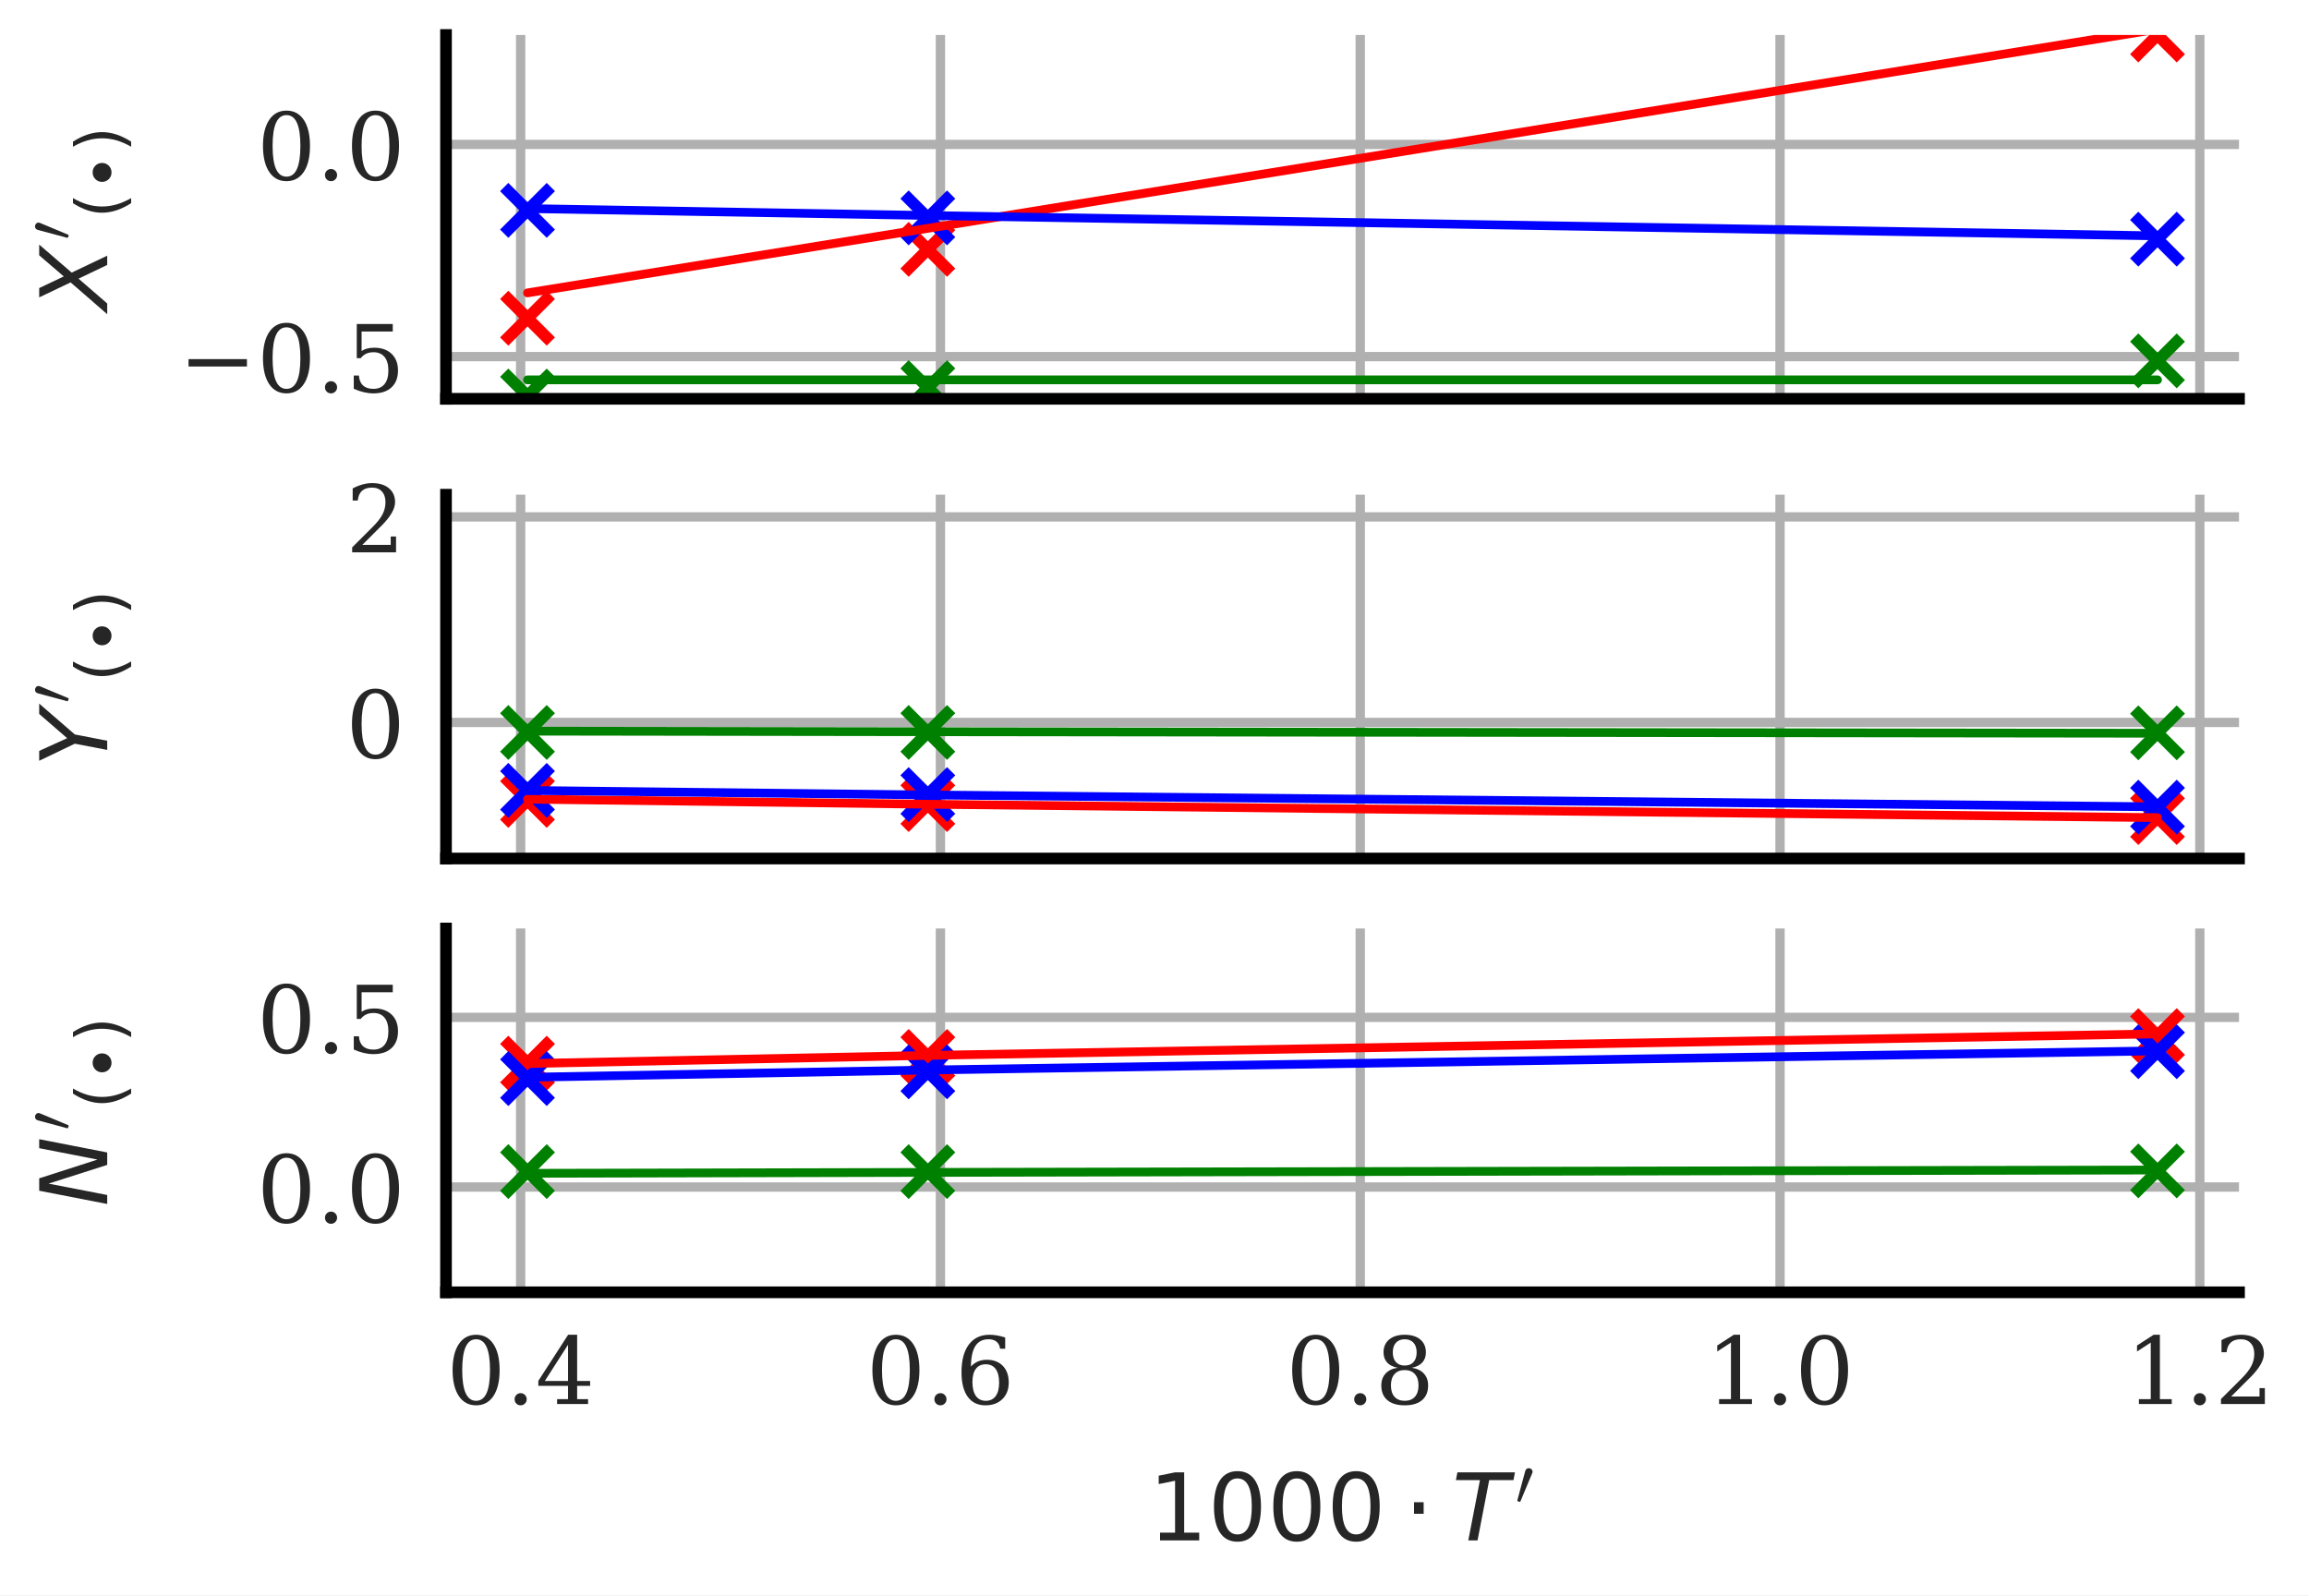
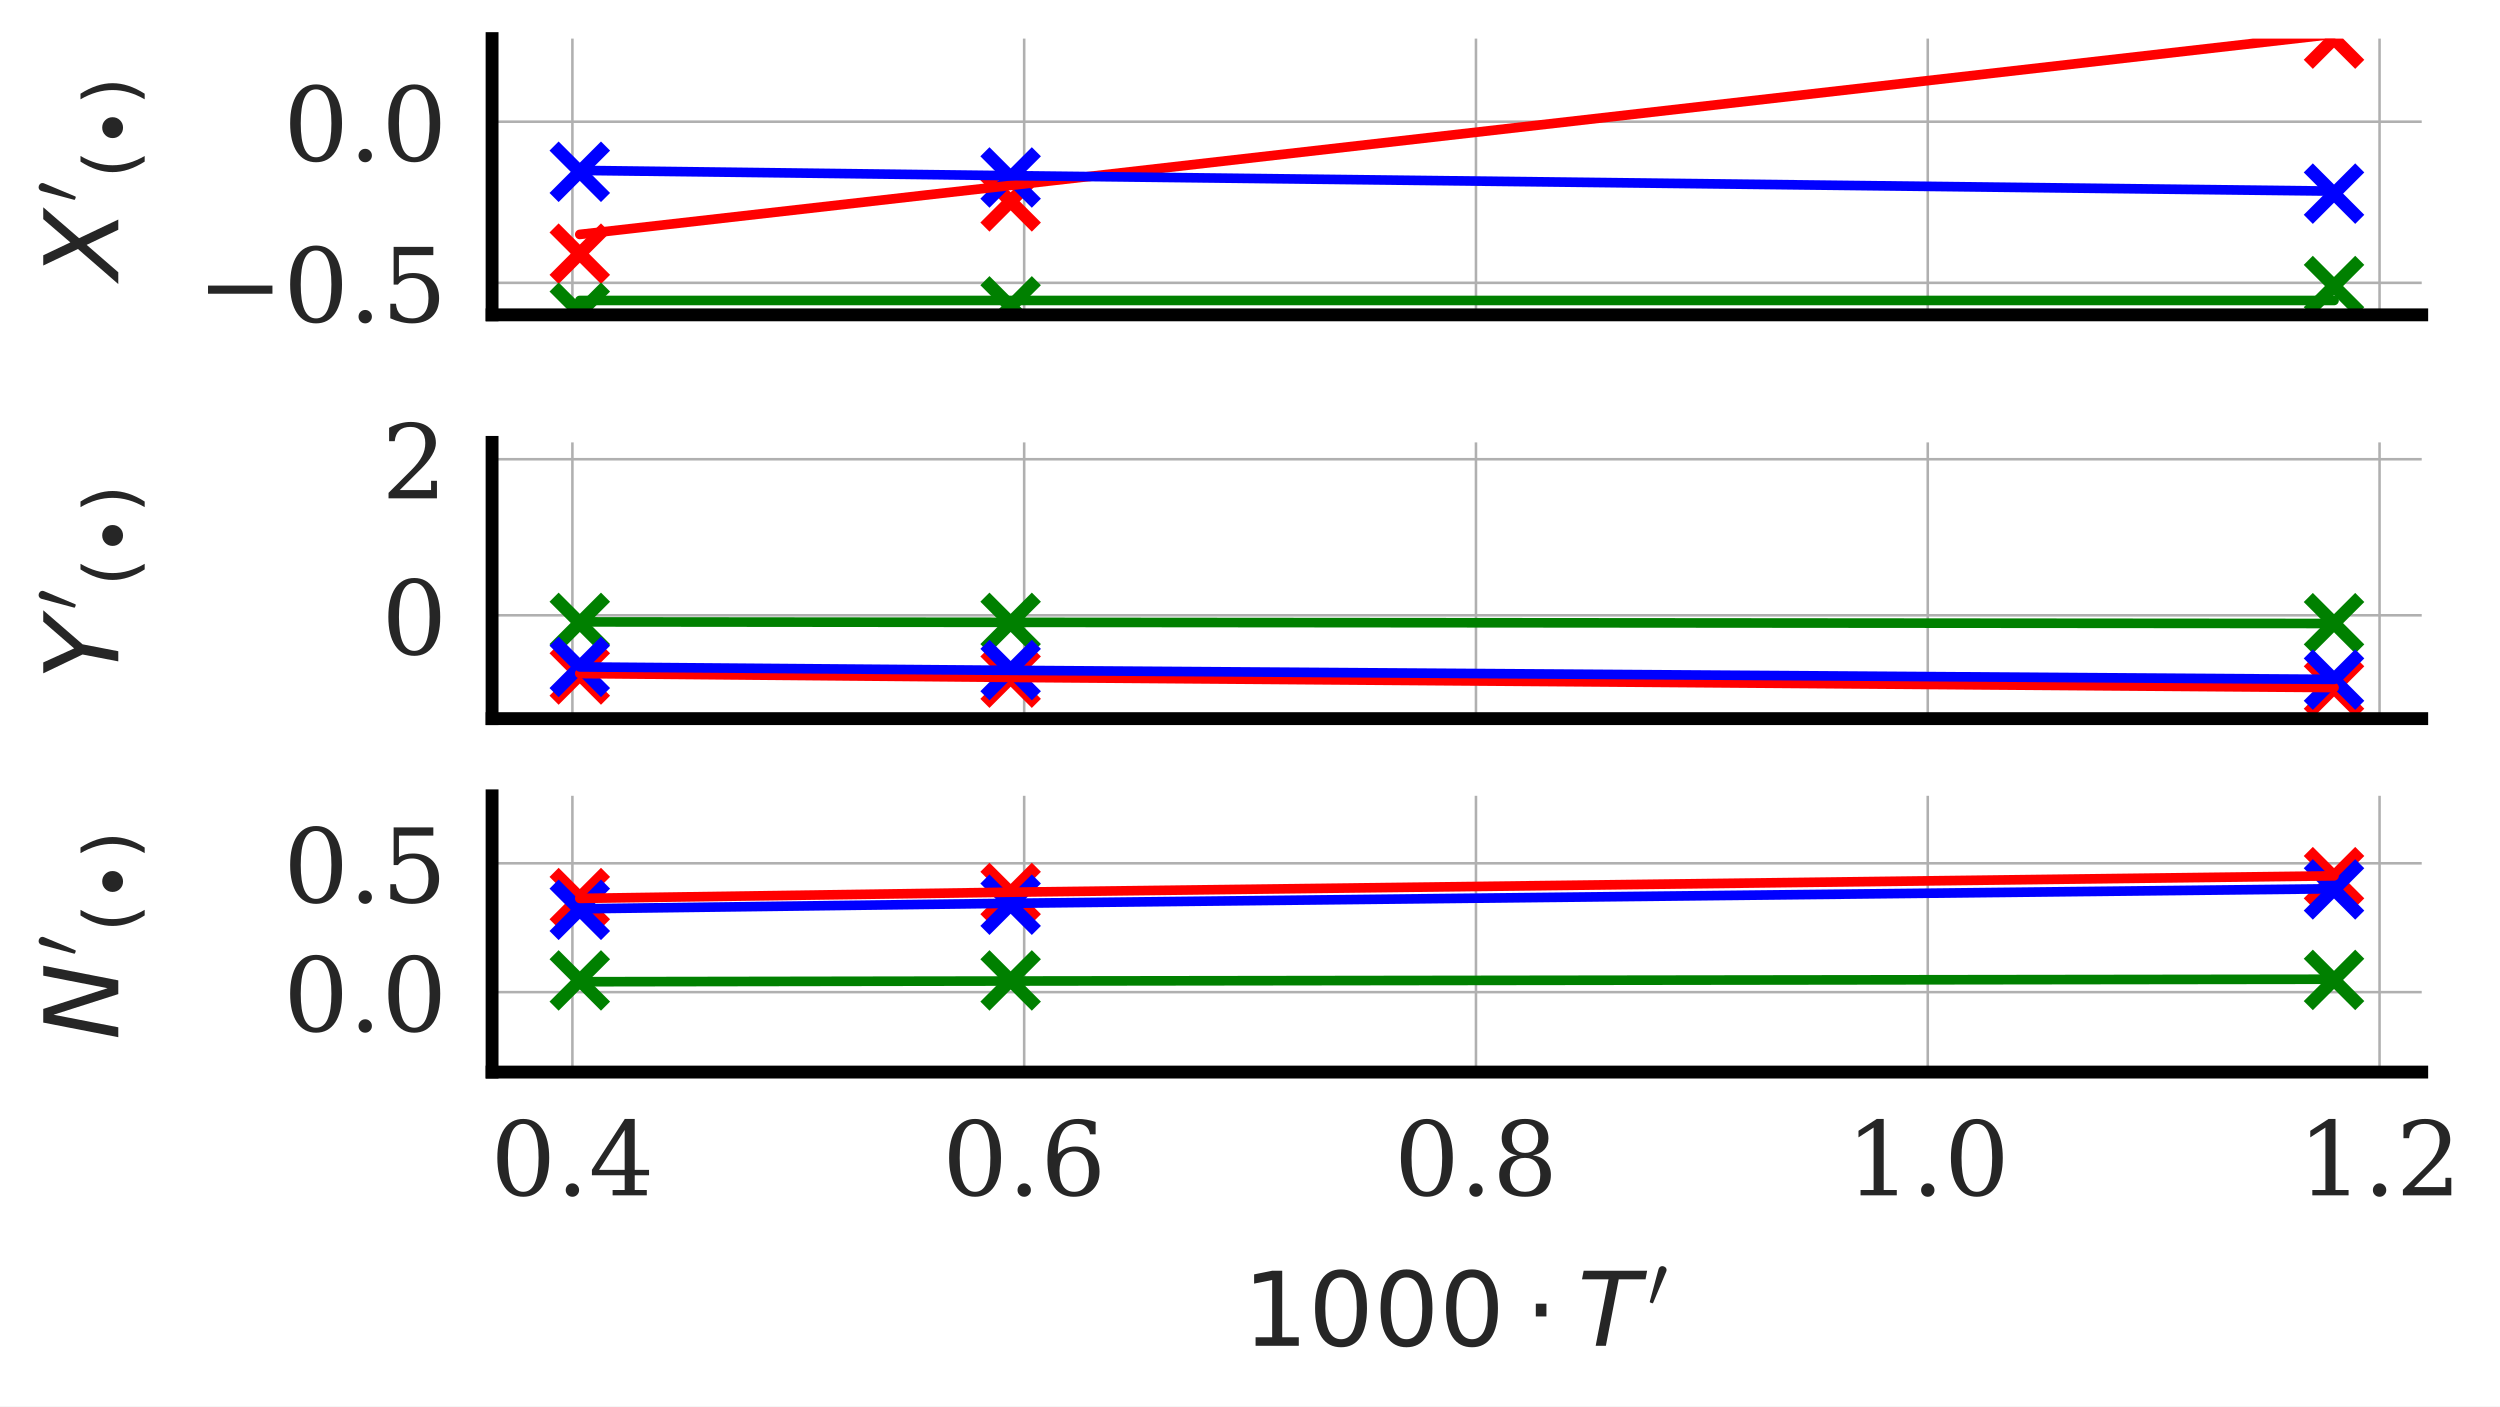
- <svg xmlns="http://www.w3.org/2000/svg" xmlns:xlink="http://www.w3.org/1999/xlink" width="198pt" height="136.8pt" viewBox="0 0 198 136.8" version="1.1">
+ <svg xmlns="http://www.w3.org/2000/svg" xmlns:xlink="http://www.w3.org/1999/xlink" width="194.31pt" height="109.312pt" viewBox="0 0 194.31 109.312" version="1.1">
  <defs>
    <style type="text/css">*{stroke-linejoin: round; stroke-linecap: butt}</style>
  </defs>
  <g id="figure_1">
    <g id="patch_1">
-       <path d="M 0 136.8  L 198 136.8  L 198 0  L 0 0  z " style="fill: #ffffff" />
+       <path d="M 0 109.312  L 194.31 109.312  L 194.31 0  L 0 0  z " style="fill: #ffffff" />
    </g>
    <g id="axes_1">
      <g id="patch_2">
-         <path d="M 38.246 34.196  L 191.999 34.196  L 191.999 3  L 38.246 3  z " style="fill: #ffffff" />
+         <path d="M 38.246 24.471  L 188.226 24.471  L 188.226 3  L 38.246 3  z " style="fill: #ffffff" />
      </g>
      <g id="matplotlib.axis_1">
        <g id="xtick_1">
          <g id="line2d_1">
-             <path d="M 44.646 34.196  L 44.646 3  " clip-path="url(#p76ae25d5bb)" style="fill: none; stroke: #b0b0b0; stroke-width: 0.8; stroke-linecap: round" />
+             <path d="M 44.489 24.471  L 44.489 3  " clip-path="url(#p336d59a3ff)" style="fill: none; stroke: #b0b0b0; stroke-width: 0.2; stroke-linecap: round" />
          </g>
          <g id="line2d_2" />
        </g>
        <g id="xtick_2">
          <g id="line2d_3">
-             <path d="M 80.644 34.196  L 80.644 3  " clip-path="url(#p76ae25d5bb)" style="fill: none; stroke: #b0b0b0; stroke-width: 0.8; stroke-linecap: round" />
+             <path d="M 79.603 24.471  L 79.603 3  " clip-path="url(#p336d59a3ff)" style="fill: none; stroke: #b0b0b0; stroke-width: 0.2; stroke-linecap: round" />
          </g>
          <g id="line2d_4" />
        </g>
        <g id="xtick_3">
          <g id="line2d_5">
-             <path d="M 116.642 34.196  L 116.642 3  " clip-path="url(#p76ae25d5bb)" style="fill: none; stroke: #b0b0b0; stroke-width: 0.8; stroke-linecap: round" />
+             <path d="M 114.718 24.471  L 114.718 3  " clip-path="url(#p336d59a3ff)" style="fill: none; stroke: #b0b0b0; stroke-width: 0.2; stroke-linecap: round" />
          </g>
          <g id="line2d_6" />
        </g>
        <g id="xtick_4">
          <g id="line2d_7">
-             <path d="M 152.64 34.196  L 152.64 3  " clip-path="url(#p76ae25d5bb)" style="fill: none; stroke: #b0b0b0; stroke-width: 0.8; stroke-linecap: round" />
+             <path d="M 149.833 24.471  L 149.833 3  " clip-path="url(#p336d59a3ff)" style="fill: none; stroke: #b0b0b0; stroke-width: 0.2; stroke-linecap: round" />
          </g>
          <g id="line2d_8" />
        </g>
        <g id="xtick_5">
          <g id="line2d_9">
-             <path d="M 188.638 34.196  L 188.638 3  " clip-path="url(#p76ae25d5bb)" style="fill: none; stroke: #b0b0b0; stroke-width: 0.8; stroke-linecap: round" />
+             <path d="M 184.948 24.471  L 184.948 3  " clip-path="url(#p336d59a3ff)" style="fill: none; stroke: #b0b0b0; stroke-width: 0.2; stroke-linecap: round" />
          </g>
          <g id="line2d_10" />
        </g>
      </g>
      <g id="matplotlib.axis_2">
        <g id="ytick_1">
          <g id="line2d_11">
-             <path d="M 38.246 30.579  L 191.999 30.579  " clip-path="url(#p76ae25d5bb)" style="fill: none; stroke: #b0b0b0; stroke-width: 0.8; stroke-linecap: round" />
+             <path d="M 38.246 21.982  L 188.226 21.982  " clip-path="url(#p336d59a3ff)" style="fill: none; stroke: #b0b0b0; stroke-width: 0.2; stroke-linecap: round" />
          </g>
          <g id="line2d_12" />
          <g id="text_1">
-             <g style="fill: #262626" transform="translate(15.32024 33.61847) scale(0.08 -0.08)">
+             <g style="fill: #262626" transform="translate(15.32024 25.02124) scale(0.08 -0.08)">
              <defs>
                <path id="DejaVuSerif-2212" d="M 678 2259  L 4684 2259  L 4684 1753  L 678 1753  L 678 2259  z " transform="scale(0.015625)" />
                <path id="DejaVuSerif-30" d="M 2034 219  Q 2513 219 2750 744  Q 2988 1269 2988 2328  Q 2988 3391 2750 3916  Q 2513 4441 2034 4441  Q 1556 4441 1318 3916  Q 1081 3391 1081 2328  Q 1081 1269 1318 744  Q 1556 219 2034 219  z M 2034 -91  Q 1275 -91 848 546  Q 422 1184 422 2328  Q 422 3475 848 4112  Q 1275 4750 2034 4750  Q 2797 4750 3222 4112  Q 3647 3475 3647 2328  Q 3647 1184 3222 546  Q 2797 -91 2034 -91  z " transform="scale(0.015625)" />
                <path id="DejaVuSerif-2e" d="M 603 325  Q 603 500 722 622  Q 841 744 1019 744  Q 1191 744 1312 622  Q 1434 500 1434 325  Q 1434 153 1312 31  Q 1191 -91 1019 -91  Q 841 -91 722 29  Q 603 150 603 325  z " transform="scale(0.015625)" />
                <path id="DejaVuSerif-35" d="M 3219 4666  L 3219 4153  L 1081 4153  L 1081 2816  Q 1244 2928 1461 2984  Q 1678 3041 1947 3041  Q 2703 3041 3140 2622  Q 3578 2203 3578 1478  Q 3578 738 3136 323  Q 2694 -91 1894 -91  Q 1572 -91 1234 -12  Q 897 66 544 225  L 544 1131  L 897 1131  Q 925 688 1179 453  Q 1434 219 1894 219  Q 2388 219 2653 544  Q 2919 869 2919 1478  Q 2919 2084 2655 2407  Q 2391 2731 1894 2731  Q 1613 2731 1398 2631  Q 1184 2531 1019 2322  L 750 2322  L 750 4666  L 3219 4666  z " transform="scale(0.015625)" />
              </defs>
              <use xlink:href="#DejaVuSerif-2212" />
              <use xlink:href="#DejaVuSerif-30" x="83.789" />
              <use xlink:href="#DejaVuSerif-2e" x="147.412" />
              <use xlink:href="#DejaVuSerif-35" x="179.199" />
            </g>
          </g>
        </g>
        <g id="ytick_2">
          <g id="line2d_13">
-             <path d="M 38.246 12.383  L 191.999 12.383  " clip-path="url(#p76ae25d5bb)" style="fill: none; stroke: #b0b0b0; stroke-width: 0.8; stroke-linecap: round" />
+             <path d="M 38.246 9.458  L 188.226 9.458  " clip-path="url(#p336d59a3ff)" style="fill: none; stroke: #b0b0b0; stroke-width: 0.2; stroke-linecap: round" />
          </g>
          <g id="line2d_14" />
          <g id="text_2">
-             <g style="fill: #262626" transform="translate(22.02399 15.42233) scale(0.08 -0.08)">
+             <g style="fill: #262626" transform="translate(22.02399 12.49743) scale(0.08 -0.08)">
              <use xlink:href="#DejaVuSerif-30" />
              <use xlink:href="#DejaVuSerif-2e" x="63.623" />
              <use xlink:href="#DejaVuSerif-30" x="95.41" />
            </g>
          </g>
        </g>
        <g id="text_3">
-           <g style="fill: #262626" transform="translate(9.24024 26.5982) rotate(-90) scale(0.08 -0.08)">
+           <g style="fill: #262626" transform="translate(9.24024 21.7358) rotate(-90) scale(0.08 -0.08)">
            <defs>
              <path id="DejaVuSans-Oblique-58" d="M 878 4666  L 1516 4666  L 2316 2981  L 3763 4666  L 4500 4666  L 2578 2438  L 3738 0  L 3103 0  L 2163 1966  L 459 0  L -275 0  L 1906 2509  L 878 4666  z " transform="scale(0.015625)" />
              <path id="Cmsy10-30" d="M 225 347  Q 184 359 184 409  L 966 3316  Q 1003 3434 1093 3506  Q 1184 3578 1300 3578  Q 1450 3578 1564 3479  Q 1678 3381 1678 3231  Q 1678 3166 1644 3084  L 488 319  Q 466 275 428 275  Q 394 275 320 306  Q 247 338 225 347  z " transform="scale(0.015625)" />
              <path id="DejaVuSans-28" d="M 1984 4856  Q 1566 4138 1362 3434  Q 1159 2731 1159 2009  Q 1159 1288 1364 580  Q 1569 -128 1984 -844  L 1484 -844  Q 1016 -109 783 600  Q 550 1309 550 2009  Q 550 2706 781 3412  Q 1013 4119 1484 4856  L 1984 4856  z " transform="scale(0.015625)" />
              <path id="DejaVuSans-2219" d="M 1075 2006  Q 1075 2394 1345 2661  Q 1616 2928 2009 2928  Q 2397 2928 2664 2661  Q 2931 2394 2931 2006  Q 2931 1616 2662 1347  Q 2394 1078 2003 1078  Q 1613 1078 1344 1347  Q 1075 1616 1075 2006  z " transform="scale(0.015625)" />
              <path id="DejaVuSans-29" d="M 513 4856  L 1013 4856  Q 1481 4119 1714 3412  Q 1947 2706 1947 2009  Q 1947 1309 1714 600  Q 1481 -109 1013 -844  L 513 -844  Q 928 -128 1133 580  Q 1338 1288 1338 2009  Q 1338 2731 1133 3434  Q 928 4138 513 4856  z " transform="scale(0.015625)" />
            </defs>
            <use xlink:href="#DejaVuSans-Oblique-58" transform="translate(0 0.584375)" />
            <use xlink:href="#Cmsy10-30" transform="translate(75.52263 38.86563) scale(0.7)" />
            <use xlink:href="#DejaVuSans-28" transform="translate(98.4572 -15.82188) scale(0.7)" />
            <use xlink:href="#DejaVuSans-2219" transform="translate(125.7668 -15.82188) scale(0.7)" />
            <use xlink:href="#DejaVuSans-29" transform="translate(169.5851 -15.82188) scale(0.7)" />
          </g>
        </g>
      </g>
      <g id="line2d_15">
        <defs>
-           <path id="mf4ccc22117" d="M -2 2  L 2 -2  M -2 -2  L 2 2  " style="stroke: #ff0000" />
+           <path id="m58423760b1" d="M -2 2  L 2 -2  M -2 -2  L 2 2  " style="stroke: #ff0000" />
        </defs>
-         <g clip-path="url(#p76ae25d5bb)">
-           <use xlink:href="#mf4ccc22117" x="45.235" y="27.287" style="fill: #ff0000; stroke: #ff0000" />
-           <use xlink:href="#mf4ccc22117" x="79.564" y="21.382" style="fill: #ff0000; stroke: #ff0000" />
-           <use xlink:href="#mf4ccc22117" x="185.01" y="3" style="fill: #ff0000; stroke: #ff0000" />
+         <g clip-path="url(#p336d59a3ff)">
+           <use xlink:href="#m58423760b1" x="45.064" y="19.716" style="fill: #ff0000; stroke: #ff0000" />
+           <use xlink:href="#m58423760b1" x="78.551" y="15.652" style="fill: #ff0000; stroke: #ff0000" />
+           <use xlink:href="#m58423760b1" x="181.409" y="3" style="fill: #ff0000; stroke: #ff0000" />
        </g>
      </g>
      <g id="line2d_16">
        <defs>
-           <path id="m9980da4613" d="M -2 2  L 2 -2  M -2 -2  L 2 2  " style="stroke: #008000" />
+           <path id="mcfe4675717" d="M -2 2  L 2 -2  M -2 -2  L 2 2  " style="stroke: #008000" />
        </defs>
-         <g clip-path="url(#p76ae25d5bb)">
-           <use xlink:href="#m9980da4613" x="45.235" y="33.959" style="fill: #008000; stroke: #008000" />
-           <use xlink:href="#m9980da4613" x="79.564" y="33.239" style="fill: #008000; stroke: #008000" />
-           <use xlink:href="#m9980da4613" x="185.01" y="30.944" style="fill: #008000; stroke: #008000" />
+         <g clip-path="url(#p336d59a3ff)">
+           <use xlink:href="#mcfe4675717" x="45.064" y="24.308" style="fill: #008000; stroke: #008000" />
+           <use xlink:href="#mcfe4675717" x="78.551" y="23.813" style="fill: #008000; stroke: #008000" />
+           <use xlink:href="#mcfe4675717" x="181.409" y="22.233" style="fill: #008000; stroke: #008000" />
        </g>
      </g>
      <g id="line2d_17">
        <defs>
-           <path id="mb550cd9871" d="M -2 2  L 2 -2  M -2 -2  L 2 2  " style="stroke: #0000ff" />
+           <path id="mbdd029a04d" d="M -2 2  L 2 -2  M -2 -2  L 2 2  " style="stroke: #0000ff" />
        </defs>
-         <g clip-path="url(#p76ae25d5bb)">
-           <use xlink:href="#mb550cd9871" x="45.235" y="18.039" style="fill: #0000ff; stroke: #0000ff" />
-           <use xlink:href="#mb550cd9871" x="79.564" y="18.684" style="fill: #0000ff; stroke: #0000ff" />
-           <use xlink:href="#mb550cd9871" x="185.01" y="20.506" style="fill: #0000ff; stroke: #0000ff" />
+         <g clip-path="url(#p336d59a3ff)">
+           <use xlink:href="#mbdd029a04d" x="45.064" y="13.351" style="fill: #0000ff; stroke: #0000ff" />
+           <use xlink:href="#mbdd029a04d" x="78.551" y="13.795" style="fill: #0000ff; stroke: #0000ff" />
+           <use xlink:href="#mbdd029a04d" x="181.409" y="15.049" style="fill: #0000ff; stroke: #0000ff" />
        </g>
      </g>
      <g id="line2d_18">
-         <path d="M 45.235 25.115  L 79.564 19.579  L 185.01 2.501  " clip-path="url(#p76ae25d5bb)" style="fill: none; stroke: #ff0000; stroke-width: 0.75; stroke-linecap: round" />
+         <path d="M 45.064 18.221  L 78.551 14.411  L 181.409 2.657  " clip-path="url(#p336d59a3ff)" style="fill: none; stroke: #ff0000; stroke-width: 0.75; stroke-linecap: round" />
      </g>
      <g id="line2d_19">
-         <path d="M 45.235 32.572  L 79.564 32.572  L 185.01 32.572  " clip-path="url(#p76ae25d5bb)" style="fill: none; stroke: #008000; stroke-width: 0.75; stroke-linecap: round" />
+         <path d="M 45.064 23.354  L 78.551 23.354  L 181.409 23.354  " clip-path="url(#p336d59a3ff)" style="fill: none; stroke: #008000; stroke-width: 0.75; stroke-linecap: round" />
      </g>
      <g id="line2d_20">
-         <path d="M 45.235 17.885  L 79.564 18.478  L 185.01 20.225  " clip-path="url(#p76ae25d5bb)" style="fill: none; stroke: #0000ff; stroke-width: 0.75; stroke-linecap: round" />
+         <path d="M 45.064 13.245  L 78.551 13.653  L 181.409 14.856  " clip-path="url(#p336d59a3ff)" style="fill: none; stroke: #0000ff; stroke-width: 0.75; stroke-linecap: round" />
      </g>
      <g id="patch_3">
-         <path d="M 38.246 34.196  L 38.246 3  " style="fill: none; stroke: #000000; stroke-linejoin: miter; stroke-linecap: square" />
+         <path d="M 38.246 24.471  L 38.246 3  " style="fill: none; stroke: #000000; stroke-linejoin: miter; stroke-linecap: square" />
      </g>
      <g id="patch_4">
-         <path d="M 38.246 34.196  L 191.999 34.196  " style="fill: none; stroke: #000000; stroke-linejoin: miter; stroke-linecap: square" />
+         <path d="M 38.246 24.471  L 188.226 24.471  " style="fill: none; stroke: #000000; stroke-linejoin: miter; stroke-linecap: square" />
      </g>
    </g>
    <g id="axes_2">
      <g id="patch_5">
-         <path d="M 38.246 73.618  L 191.999 73.618  L 191.999 42.422  L 38.246 42.422  z " style="fill: #ffffff" />
+         <path d="M 38.246 55.855  L 188.226 55.855  L 188.226 34.384  L 38.246 34.384  z " style="fill: #ffffff" />
      </g>
      <g id="matplotlib.axis_3">
        <g id="xtick_6">
          <g id="line2d_21">
-             <path d="M 44.646 73.618  L 44.646 42.422  " clip-path="url(#pf09c401e2f)" style="fill: none; stroke: #b0b0b0; stroke-width: 0.8; stroke-linecap: round" />
+             <path d="M 44.489 55.855  L 44.489 34.384  " clip-path="url(#pc648f36a61)" style="fill: none; stroke: #b0b0b0; stroke-width: 0.2; stroke-linecap: round" />
          </g>
          <g id="line2d_22" />
        </g>
        <g id="xtick_7">
          <g id="line2d_23">
-             <path d="M 80.644 73.618  L 80.644 42.422  " clip-path="url(#pf09c401e2f)" style="fill: none; stroke: #b0b0b0; stroke-width: 0.8; stroke-linecap: round" />
+             <path d="M 79.603 55.855  L 79.603 34.384  " clip-path="url(#pc648f36a61)" style="fill: none; stroke: #b0b0b0; stroke-width: 0.2; stroke-linecap: round" />
          </g>
          <g id="line2d_24" />
        </g>
        <g id="xtick_8">
          <g id="line2d_25">
-             <path d="M 116.642 73.618  L 116.642 42.422  " clip-path="url(#pf09c401e2f)" style="fill: none; stroke: #b0b0b0; stroke-width: 0.8; stroke-linecap: round" />
+             <path d="M 114.718 55.855  L 114.718 34.384  " clip-path="url(#pc648f36a61)" style="fill: none; stroke: #b0b0b0; stroke-width: 0.2; stroke-linecap: round" />
          </g>
          <g id="line2d_26" />
        </g>
        <g id="xtick_9">
          <g id="line2d_27">
-             <path d="M 152.64 73.618  L 152.64 42.422  " clip-path="url(#pf09c401e2f)" style="fill: none; stroke: #b0b0b0; stroke-width: 0.8; stroke-linecap: round" />
+             <path d="M 149.833 55.855  L 149.833 34.384  " clip-path="url(#pc648f36a61)" style="fill: none; stroke: #b0b0b0; stroke-width: 0.2; stroke-linecap: round" />
          </g>
          <g id="line2d_28" />
        </g>
        <g id="xtick_10">
          <g id="line2d_29">
-             <path d="M 188.638 73.618  L 188.638 42.422  " clip-path="url(#pf09c401e2f)" style="fill: none; stroke: #b0b0b0; stroke-width: 0.8; stroke-linecap: round" />
+             <path d="M 184.948 55.855  L 184.948 34.384  " clip-path="url(#pc648f36a61)" style="fill: none; stroke: #b0b0b0; stroke-width: 0.2; stroke-linecap: round" />
          </g>
          <g id="line2d_30" />
        </g>
      </g>
      <g id="matplotlib.axis_4">
        <g id="ytick_3">
          <g id="line2d_31">
-             <path d="M 38.246 61.948  L 191.999 61.948  " clip-path="url(#pf09c401e2f)" style="fill: none; stroke: #b0b0b0; stroke-width: 0.8; stroke-linecap: round" />
+             <path d="M 38.246 47.823  L 188.226 47.823  " clip-path="url(#pc648f36a61)" style="fill: none; stroke: #b0b0b0; stroke-width: 0.2; stroke-linecap: round" />
          </g>
          <g id="line2d_32" />
          <g id="text_4">
-             <g style="fill: #262626" transform="translate(29.65649 64.98764) scale(0.08 -0.08)">
+             <g style="fill: #262626" transform="translate(29.65649 50.86194) scale(0.08 -0.08)">
              <use xlink:href="#DejaVuSerif-30" />
            </g>
          </g>
        </g>
        <g id="ytick_4">
          <g id="line2d_33">
-             <path d="M 38.246 44.324  L 191.999 44.324  " clip-path="url(#pf09c401e2f)" style="fill: none; stroke: #b0b0b0; stroke-width: 0.8; stroke-linecap: round" />
+             <path d="M 38.246 35.692  L 188.226 35.692  " clip-path="url(#pc648f36a61)" style="fill: none; stroke: #b0b0b0; stroke-width: 0.2; stroke-linecap: round" />
          </g>
          <g id="line2d_34" />
          <g id="text_5">
-             <g style="fill: #262626" transform="translate(29.65649 47.36357) scale(0.08 -0.08)">
+             <g style="fill: #262626" transform="translate(29.65649 38.73186) scale(0.08 -0.08)">
              <defs>
                <path id="DejaVuSerif-32" d="M 819 3553  L 469 3553  L 469 4384  Q 803 4563 1142 4656  Q 1481 4750 1806 4750  Q 2534 4750 2956 4397  Q 3378 4044 3378 3438  Q 3378 2753 2422 1800  Q 2347 1728 2309 1691  L 1131 513  L 3078 513  L 3078 1088  L 3444 1088  L 3444 0  L 434 0  L 434 341  L 1850 1753  Q 2319 2222 2519 2614  Q 2719 3006 2719 3438  Q 2719 3909 2473 4175  Q 2228 4441 1797 4441  Q 1350 4441 1106 4219  Q 863 3997 819 3553  z " transform="scale(0.015625)" />
              </defs>
              <use xlink:href="#DejaVuSerif-32" />
            </g>
          </g>
        </g>
        <g id="text_6">
-           <g style="fill: #262626" transform="translate(9.24024 65.74041) rotate(-90) scale(0.08 -0.08)">
+           <g style="fill: #262626" transform="translate(9.24024 52.83915) rotate(-90) scale(0.08 -0.08)">
            <defs>
              <path id="DejaVuSans-Oblique-59" d="M 403 4666  L 1081 4666  L 1953 2747  L 3616 4666  L 4325 4666  L 2209 2222  L 1778 0  L 1147 0  L 1575 2222  L 403 4666  z " transform="scale(0.015625)" />
            </defs>
            <use xlink:href="#DejaVuSans-Oblique-59" transform="translate(0 0.584375)" />
            <use xlink:href="#Cmsy10-30" transform="translate(68.10076 38.86563) scale(0.7)" />
            <use xlink:href="#DejaVuSans-28" transform="translate(91.03533 -15.82188) scale(0.7)" />
            <use xlink:href="#DejaVuSans-2219" transform="translate(118.3449 -15.82188) scale(0.7)" />
            <use xlink:href="#DejaVuSans-29" transform="translate(162.1633 -15.82188) scale(0.7)" />
          </g>
        </g>
      </g>
      <g id="line2d_35">
-         <g clip-path="url(#pf09c401e2f)">
-           <use xlink:href="#mf4ccc22117" x="45.235" y="68.633" style="fill: #ff0000; stroke: #ff0000" />
-           <use xlink:href="#mf4ccc22117" x="79.564" y="68.992" style="fill: #ff0000; stroke: #ff0000" />
-           <use xlink:href="#mf4ccc22117" x="185.01" y="70.104" style="fill: #ff0000; stroke: #ff0000" />
+         <g clip-path="url(#pc648f36a61)">
+           <use xlink:href="#m58423760b1" x="45.064" y="52.424" style="fill: #ff0000; stroke: #ff0000" />
+           <use xlink:href="#m58423760b1" x="78.551" y="52.67" style="fill: #ff0000; stroke: #ff0000" />
+           <use xlink:href="#m58423760b1" x="181.409" y="53.436" style="fill: #ff0000; stroke: #ff0000" />
        </g>
      </g>
      <g id="line2d_36">
-         <g clip-path="url(#pf09c401e2f)">
-           <use xlink:href="#m9980da4613" x="45.235" y="62.808" style="fill: #008000; stroke: #008000" />
-           <use xlink:href="#m9980da4613" x="79.564" y="62.806" style="fill: #008000; stroke: #008000" />
-           <use xlink:href="#m9980da4613" x="185.01" y="62.841" style="fill: #008000; stroke: #008000" />
+         <g clip-path="url(#pc648f36a61)">
+           <use xlink:href="#mcfe4675717" x="45.064" y="48.415" style="fill: #008000; stroke: #008000" />
+           <use xlink:href="#mcfe4675717" x="78.551" y="48.413" style="fill: #008000; stroke: #008000" />
+           <use xlink:href="#mcfe4675717" x="181.409" y="48.437" style="fill: #008000; stroke: #008000" />
        </g>
      </g>
      <g id="line2d_37">
-         <g clip-path="url(#pf09c401e2f)">
-           <use xlink:href="#mb550cd9871" x="45.235" y="67.773" style="fill: #0000ff; stroke: #0000ff" />
-           <use xlink:href="#mb550cd9871" x="79.564" y="68.133" style="fill: #0000ff; stroke: #0000ff" />
-           <use xlink:href="#mb550cd9871" x="185.01" y="69.211" style="fill: #0000ff; stroke: #0000ff" />
+         <g clip-path="url(#pc648f36a61)">
+           <use xlink:href="#mbdd029a04d" x="45.064" y="51.832" style="fill: #0000ff; stroke: #0000ff" />
+           <use xlink:href="#mbdd029a04d" x="78.551" y="52.08" style="fill: #0000ff; stroke: #0000ff" />
+           <use xlink:href="#mbdd029a04d" x="181.409" y="52.821" style="fill: #0000ff; stroke: #0000ff" />
        </g>
      </g>
      <g id="line2d_38">
-         <path d="M 45.235 68.529  L 79.564 68.964  L 185.01 70.112  " clip-path="url(#pf09c401e2f)" style="fill: none; stroke: #ff0000; stroke-width: 0.75; stroke-linecap: round" />
+         <path d="M 45.064 52.352  L 78.551 52.651  L 181.409 53.442  " clip-path="url(#pc648f36a61)" style="fill: none; stroke: #ff0000; stroke-width: 0.75; stroke-linecap: round" />
      </g>
      <g id="line2d_39">
-         <path d="M 45.235 62.696  L 79.564 62.746  L 185.01 62.876  " clip-path="url(#pf09c401e2f)" style="fill: none; stroke: #008000; stroke-width: 0.75; stroke-linecap: round" />
+         <path d="M 45.064 48.337  L 78.551 48.371  L 181.409 48.461  " clip-path="url(#pc648f36a61)" style="fill: none; stroke: #008000; stroke-width: 0.75; stroke-linecap: round" />
      </g>
      <g id="line2d_40">
-         <path d="M 45.235 67.781  L 79.564 68.167  L 185.01 69.184  " clip-path="url(#pf09c401e2f)" style="fill: none; stroke: #0000ff; stroke-width: 0.75; stroke-linecap: round" />
+         <path d="M 45.064 51.837  L 78.551 52.103  L 181.409 52.803  " clip-path="url(#pc648f36a61)" style="fill: none; stroke: #0000ff; stroke-width: 0.75; stroke-linecap: round" />
      </g>
      <g id="patch_6">
-         <path d="M 38.246 73.618  L 38.246 42.422  " style="fill: none; stroke: #000000; stroke-linejoin: miter; stroke-linecap: square" />
+         <path d="M 38.246 55.855  L 38.246 34.384  " style="fill: none; stroke: #000000; stroke-linejoin: miter; stroke-linecap: square" />
      </g>
      <g id="patch_7">
-         <path d="M 38.246 73.618  L 191.999 73.618  " style="fill: none; stroke: #000000; stroke-linejoin: miter; stroke-linecap: square" />
+         <path d="M 38.246 55.855  L 188.226 55.855  " style="fill: none; stroke: #000000; stroke-linejoin: miter; stroke-linecap: square" />
      </g>
    </g>
    <g id="axes_3">
      <g id="patch_8">
-         <path d="M 38.246 110.815  L 191.999 110.815  L 191.999 79.619  L 38.246 79.619  z " style="fill: #ffffff" />
+         <path d="M 38.246 83.326  L 188.226 83.326  L 188.226 61.855  L 38.246 61.855  z " style="fill: #ffffff" />
      </g>
      <g id="matplotlib.axis_5">
        <g id="xtick_11">
          <g id="line2d_41">
-             <path d="M 44.646 110.815  L 44.646 79.619  " clip-path="url(#ped6c2051dd)" style="fill: none; stroke: #b0b0b0; stroke-width: 0.8; stroke-linecap: round" />
+             <path d="M 44.489 83.326  L 44.489 61.855  " clip-path="url(#p60b9dc06f5)" style="fill: none; stroke: #b0b0b0; stroke-width: 0.2; stroke-linecap: round" />
          </g>
          <g id="line2d_42" />
          <g id="text_7">
-             <g style="fill: #262626" transform="translate(38.28426 120.3935) scale(0.08 -0.08)">
+             <g style="fill: #262626" transform="translate(38.12726 92.90506) scale(0.08 -0.08)">
              <defs>
                <path id="DejaVuSerif-34" d="M 2234 1581  L 2234 4063  L 641 1581  L 2234 1581  z M 3609 0  L 1484 0  L 1484 331  L 2234 331  L 2234 1247  L 197 1247  L 197 1588  L 2241 4750  L 2859 4750  L 2859 1581  L 3750 1581  L 3750 1247  L 2859 1247  L 2859 331  L 3609 331  L 3609 0  z " transform="scale(0.015625)" />
              </defs>
              <use xlink:href="#DejaVuSerif-30" />
              <use xlink:href="#DejaVuSerif-2e" x="63.623" />
              <use xlink:href="#DejaVuSerif-34" x="95.41" />
            </g>
          </g>
        </g>
        <g id="xtick_12">
          <g id="line2d_43">
-             <path d="M 80.644 110.815  L 80.644 79.619  " clip-path="url(#ped6c2051dd)" style="fill: none; stroke: #b0b0b0; stroke-width: 0.8; stroke-linecap: round" />
+             <path d="M 79.603 83.326  L 79.603 61.855  " clip-path="url(#p60b9dc06f5)" style="fill: none; stroke: #b0b0b0; stroke-width: 0.2; stroke-linecap: round" />
          </g>
          <g id="line2d_44" />
          <g id="text_8">
-             <g style="fill: #262626" transform="translate(74.28248 120.3935) scale(0.08 -0.08)">
+             <g style="fill: #262626" transform="translate(73.24224 92.90506) scale(0.08 -0.08)">
              <defs>
                <path id="DejaVuSerif-36" d="M 2094 219  Q 2534 219 2771 542  Q 3009 866 3009 1472  Q 3009 2078 2771 2401  Q 2534 2725 2094 2725  Q 1647 2725 1412 2412  Q 1178 2100 1178 1509  Q 1178 888 1415 553  Q 1653 219 2094 219  z M 1075 2569  Q 1288 2803 1556 2918  Q 1825 3034 2163 3034  Q 2859 3034 3264 2615  Q 3669 2197 3669 1472  Q 3669 763 3233 336  Q 2797 -91 2069 -91  Q 1278 -91 853 498  Q 428 1088 428 2181  Q 428 3406 931 4078  Q 1434 4750 2350 4750  Q 2597 4750 2869 4703  Q 3141 4656 3425 4563  L 3425 3794  L 3072 3794  Q 3034 4109 2831 4275  Q 2628 4441 2284 4441  Q 1678 4441 1381 3981  Q 1084 3522 1075 2569  z " transform="scale(0.015625)" />
              </defs>
              <use xlink:href="#DejaVuSerif-30" />
              <use xlink:href="#DejaVuSerif-2e" x="63.623" />
              <use xlink:href="#DejaVuSerif-36" x="95.41" />
            </g>
          </g>
        </g>
        <g id="xtick_13">
          <g id="line2d_45">
-             <path d="M 116.642 110.815  L 116.642 79.619  " clip-path="url(#ped6c2051dd)" style="fill: none; stroke: #b0b0b0; stroke-width: 0.8; stroke-linecap: round" />
+             <path d="M 114.718 83.326  L 114.718 61.855  " clip-path="url(#p60b9dc06f5)" style="fill: none; stroke: #b0b0b0; stroke-width: 0.2; stroke-linecap: round" />
          </g>
          <g id="line2d_46" />
          <g id="text_9">
-             <g style="fill: #262626" transform="translate(110.2807 120.3935) scale(0.08 -0.08)">
+             <g style="fill: #262626" transform="translate(108.3572 92.90506) scale(0.08 -0.08)">
              <defs>
                <path id="DejaVuSerif-38" d="M 2981 1275  Q 2981 1775 2732 2051  Q 2484 2328 2034 2328  Q 1584 2328 1336 2051  Q 1088 1775 1088 1275  Q 1088 772 1336 495  Q 1584 219 2034 219  Q 2484 219 2732 495  Q 2981 772 2981 1275  z M 2853 3541  Q 2853 3966 2637 4203  Q 2422 4441 2034 4441  Q 1650 4441 1433 4203  Q 1216 3966 1216 3541  Q 1216 3113 1433 2875  Q 1650 2638 2034 2638  Q 2422 2638 2637 2875  Q 2853 3113 2853 3541  z M 2516 2484  Q 3047 2413 3344 2092  Q 3641 1772 3641 1275  Q 3641 619 3225 264  Q 2809 -91 2034 -91  Q 1263 -91 845 264  Q 428 619 428 1275  Q 428 1772 725 2092  Q 1022 2413 1556 2484  Q 1084 2569 832 2842  Q 581 3116 581 3541  Q 581 4103 968 4426  Q 1356 4750 2034 4750  Q 2713 4750 3100 4426  Q 3488 4103 3488 3541  Q 3488 3116 3236 2842  Q 2984 2569 2516 2484  z " transform="scale(0.015625)" />
              </defs>
              <use xlink:href="#DejaVuSerif-30" />
              <use xlink:href="#DejaVuSerif-2e" x="63.623" />
              <use xlink:href="#DejaVuSerif-38" x="95.41" />
            </g>
          </g>
        </g>
        <g id="xtick_14">
          <g id="line2d_47">
-             <path d="M 152.64 110.815  L 152.64 79.619  " clip-path="url(#ped6c2051dd)" style="fill: none; stroke: #b0b0b0; stroke-width: 0.8; stroke-linecap: round" />
+             <path d="M 149.833 83.326  L 149.833 61.855  " clip-path="url(#p60b9dc06f5)" style="fill: none; stroke: #b0b0b0; stroke-width: 0.2; stroke-linecap: round" />
          </g>
          <g id="line2d_48" />
          <g id="text_10">
-             <g style="fill: #262626" transform="translate(146.2789 120.3935) scale(0.08 -0.08)">
+             <g style="fill: #262626" transform="translate(143.4722 92.90506) scale(0.08 -0.08)">
              <defs>
                <path id="DejaVuSerif-31" d="M 909 0  L 909 331  L 1722 331  L 1722 4213  L 781 3603  L 781 4013  L 1919 4750  L 2350 4750  L 2350 331  L 3163 331  L 3163 0  L 909 0  z " transform="scale(0.015625)" />
              </defs>
              <use xlink:href="#DejaVuSerif-31" />
              <use xlink:href="#DejaVuSerif-2e" x="63.623" />
              <use xlink:href="#DejaVuSerif-30" x="95.41" />
            </g>
          </g>
        </g>
        <g id="xtick_15">
          <g id="line2d_49">
-             <path d="M 188.638 110.815  L 188.638 79.619  " clip-path="url(#ped6c2051dd)" style="fill: none; stroke: #b0b0b0; stroke-width: 0.8; stroke-linecap: round" />
+             <path d="M 184.948 83.326  L 184.948 61.855  " clip-path="url(#p60b9dc06f5)" style="fill: none; stroke: #b0b0b0; stroke-width: 0.2; stroke-linecap: round" />
          </g>
          <g id="line2d_50" />
          <g id="text_11">
-             <g style="fill: #262626" transform="translate(182.2771 120.3935) scale(0.08 -0.08)">
+             <g style="fill: #262626" transform="translate(178.5872 92.90506) scale(0.08 -0.08)">
              <use xlink:href="#DejaVuSerif-31" />
              <use xlink:href="#DejaVuSerif-2e" x="63.623" />
              <use xlink:href="#DejaVuSerif-32" x="95.41" />
            </g>
          </g>
        </g>
        <g id="text_12">
-           <g style="fill: #262626" transform="translate(98.48262 132.136) scale(0.08 -0.08)">
+           <g style="fill: #262626" transform="translate(96.59643 104.6476) scale(0.08 -0.08)">
            <defs>
              <path id="DejaVuSans-31" d="M 794 531  L 1825 531  L 1825 4091  L 703 3866  L 703 4441  L 1819 4666  L 2450 4666  L 2450 531  L 3481 531  L 3481 0  L 794 0  L 794 531  z " transform="scale(0.015625)" />
              <path id="DejaVuSans-30" d="M 2034 4250  Q 1547 4250 1301 3770  Q 1056 3291 1056 2328  Q 1056 1369 1301 889  Q 1547 409 2034 409  Q 2525 409 2770 889  Q 3016 1369 3016 2328  Q 3016 3291 2770 3770  Q 2525 4250 2034 4250  z M 2034 4750  Q 2819 4750 3233 4129  Q 3647 3509 3647 2328  Q 3647 1150 3233 529  Q 2819 -91 2034 -91  Q 1250 -91 836 529  Q 422 1150 422 2328  Q 422 3509 836 4129  Q 1250 4750 2034 4750  z " transform="scale(0.015625)" />
              <path id="DejaVuSans-22c5" d="M 684 2619  L 1344 2619  L 1344 1825  L 684 1825  L 684 2619  z " transform="scale(0.015625)" />
              <path id="DejaVuSans-Oblique-54" d="M 378 4666  L 4325 4666  L 4225 4134  L 2559 4134  L 1759 0  L 1125 0  L 1925 4134  L 275 4134  L 378 4666  z " transform="scale(0.015625)" />
            </defs>
            <use xlink:href="#DejaVuSans-31" transform="translate(0 0.584375)" />
            <use xlink:href="#DejaVuSans-30" transform="translate(63.62305 0.584375)" />
            <use xlink:href="#DejaVuSans-30" transform="translate(127.2461 0.584375)" />
            <use xlink:href="#DejaVuSans-30" transform="translate(190.8691 0.584375)" />
            <use xlink:href="#DejaVuSans-22c5" transform="translate(273.9746 0.584375)" />
            <use xlink:href="#DejaVuSans-Oblique-54" transform="translate(325.2441 0.584375)" />
            <use xlink:href="#Cmsy10-30" transform="translate(393.3449 38.86563) scale(0.7)" />
          </g>
        </g>
      </g>
      <g id="matplotlib.axis_6">
        <g id="ytick_5">
          <g id="line2d_51">
-             <path d="M 38.246 101.788  L 191.999 101.788  " clip-path="url(#ped6c2051dd)" style="fill: none; stroke: #b0b0b0; stroke-width: 0.8; stroke-linecap: round" />
+             <path d="M 38.246 77.113  L 188.226 77.113  " clip-path="url(#p60b9dc06f5)" style="fill: none; stroke: #b0b0b0; stroke-width: 0.2; stroke-linecap: round" />
          </g>
          <g id="line2d_52" />
          <g id="text_13">
-             <g style="fill: #262626" transform="translate(22.02399 104.827) scale(0.08 -0.08)">
+             <g style="fill: #262626" transform="translate(22.02399 80.1526) scale(0.08 -0.08)">
              <use xlink:href="#DejaVuSerif-30" />
              <use xlink:href="#DejaVuSerif-2e" x="63.623" />
              <use xlink:href="#DejaVuSerif-30" x="95.41" />
            </g>
          </g>
        </g>
        <g id="ytick_6">
          <g id="line2d_53">
-             <path d="M 38.246 87.238  L 191.999 87.238  " clip-path="url(#ped6c2051dd)" style="fill: none; stroke: #b0b0b0; stroke-width: 0.8; stroke-linecap: round" />
+             <path d="M 38.246 67.099  L 188.226 67.099  " clip-path="url(#p60b9dc06f5)" style="fill: none; stroke: #b0b0b0; stroke-width: 0.2; stroke-linecap: round" />
          </g>
          <g id="line2d_54" />
          <g id="text_14">
-             <g style="fill: #262626" transform="translate(22.02399 90.27761) scale(0.08 -0.08)">
+             <g style="fill: #262626" transform="translate(22.02399 70.13874) scale(0.08 -0.08)">
              <use xlink:href="#DejaVuSerif-30" />
              <use xlink:href="#DejaVuSerif-2e" x="63.623" />
              <use xlink:href="#DejaVuSerif-35" x="95.41" />
            </g>
          </g>
        </g>
        <g id="text_15">
-           <g style="fill: #262626" transform="translate(9.24024 103.4568) rotate(-90) scale(0.08 -0.08)">
+           <g style="fill: #262626" transform="translate(9.24024 80.83075) rotate(-90) scale(0.08 -0.08)">
            <defs>
              <path id="DejaVuSans-Oblique-4e" d="M 1081 4666  L 1931 4666  L 3219 666  L 4000 4666  L 4616 4666  L 3706 0  L 2853 0  L 1569 4025  L 788 0  L 172 0  L 1081 4666  z " transform="scale(0.015625)" />
            </defs>
            <use xlink:href="#DejaVuSans-Oblique-4e" transform="translate(0 0.584375)" />
            <use xlink:href="#Cmsy10-30" transform="translate(81.82146 38.86563) scale(0.7)" />
            <use xlink:href="#DejaVuSans-28" transform="translate(104.756 -15.82188) scale(0.7)" />
            <use xlink:href="#DejaVuSans-2219" transform="translate(132.0656 -15.82188) scale(0.7)" />
            <use xlink:href="#DejaVuSans-29" transform="translate(175.884 -15.82188) scale(0.7)" />
          </g>
        </g>
      </g>
      <g id="line2d_55">
-         <g clip-path="url(#ped6c2051dd)">
-           <use xlink:href="#mf4ccc22117" x="45.235" y="91.166" style="fill: #ff0000; stroke: #ff0000" />
-           <use xlink:href="#mf4ccc22117" x="79.564" y="90.59" style="fill: #ff0000; stroke: #ff0000" />
-           <use xlink:href="#mf4ccc22117" x="185.01" y="88.805" style="fill: #ff0000; stroke: #ff0000" />
+         <g clip-path="url(#p60b9dc06f5)">
+           <use xlink:href="#m58423760b1" x="45.064" y="69.803" style="fill: #ff0000; stroke: #ff0000" />
+           <use xlink:href="#m58423760b1" x="78.551" y="69.406" style="fill: #ff0000; stroke: #ff0000" />
+           <use xlink:href="#m58423760b1" x="181.409" y="68.178" style="fill: #ff0000; stroke: #ff0000" />
        </g>
      </g>
      <g id="line2d_56">
-         <g clip-path="url(#ped6c2051dd)">
-           <use xlink:href="#m9980da4613" x="45.235" y="100.463" style="fill: #008000; stroke: #008000" />
-           <use xlink:href="#m9980da4613" x="79.564" y="100.465" style="fill: #008000; stroke: #008000" />
-           <use xlink:href="#m9980da4613" x="185.01" y="100.405" style="fill: #008000; stroke: #008000" />
+         <g clip-path="url(#p60b9dc06f5)">
+           <use xlink:href="#mcfe4675717" x="45.064" y="76.202" style="fill: #008000; stroke: #008000" />
+           <use xlink:href="#mcfe4675717" x="78.551" y="76.203" style="fill: #008000; stroke: #008000" />
+           <use xlink:href="#mcfe4675717" x="181.409" y="76.162" style="fill: #008000; stroke: #008000" />
        </g>
      </g>
      <g id="line2d_57">
-         <g clip-path="url(#ped6c2051dd)">
-           <use xlink:href="#mb550cd9871" x="45.235" y="92.49" style="fill: #0000ff; stroke: #0000ff" />
-           <use xlink:href="#mb550cd9871" x="79.564" y="91.913" style="fill: #0000ff; stroke: #0000ff" />
-           <use xlink:href="#mb550cd9871" x="185.01" y="90.187" style="fill: #0000ff; stroke: #0000ff" />
+         <g clip-path="url(#p60b9dc06f5)">
+           <use xlink:href="#mbdd029a04d" x="45.064" y="70.714" style="fill: #0000ff; stroke: #0000ff" />
+           <use xlink:href="#mbdd029a04d" x="78.551" y="70.317" style="fill: #0000ff; stroke: #0000ff" />
+           <use xlink:href="#mbdd029a04d" x="181.409" y="69.129" style="fill: #0000ff; stroke: #0000ff" />
        </g>
      </g>
      <g id="line2d_58">
-         <path d="M 45.235 91.201  L 79.564 90.501  L 185.01 88.655  " clip-path="url(#ped6c2051dd)" style="fill: none; stroke: #ff0000; stroke-width: 0.75; stroke-linecap: round" />
+         <path d="M 45.064 69.827  L 78.551 69.345  L 181.409 68.074  " clip-path="url(#p60b9dc06f5)" style="fill: none; stroke: #ff0000; stroke-width: 0.75; stroke-linecap: round" />
      </g>
      <g id="line2d_59">
-         <path d="M 45.235 100.612  L 79.564 100.534  L 185.01 100.329  " clip-path="url(#ped6c2051dd)" style="fill: none; stroke: #008000; stroke-width: 0.75; stroke-linecap: round" />
+         <path d="M 45.064 76.304  L 78.551 76.25  L 181.409 76.109  " clip-path="url(#p60b9dc06f5)" style="fill: none; stroke: #008000; stroke-width: 0.75; stroke-linecap: round" />
      </g>
      <g id="line2d_60">
-         <path d="M 45.235 92.377  L 79.564 91.755  L 185.01 90.113  " clip-path="url(#ped6c2051dd)" style="fill: none; stroke: #0000ff; stroke-width: 0.75; stroke-linecap: round" />
+         <path d="M 45.064 70.636  L 78.551 70.208  L 181.409 69.078  " clip-path="url(#p60b9dc06f5)" style="fill: none; stroke: #0000ff; stroke-width: 0.75; stroke-linecap: round" />
      </g>
      <g id="patch_9">
-         <path d="M 38.246 110.815  L 38.246 79.619  " style="fill: none; stroke: #000000; stroke-linejoin: miter; stroke-linecap: square" />
+         <path d="M 38.246 83.326  L 38.246 61.855  " style="fill: none; stroke: #000000; stroke-linejoin: miter; stroke-linecap: square" />
      </g>
      <g id="patch_10">
-         <path d="M 38.246 110.815  L 191.999 110.815  " style="fill: none; stroke: #000000; stroke-linejoin: miter; stroke-linecap: square" />
+         <path d="M 38.246 83.326  L 188.226 83.326  " style="fill: none; stroke: #000000; stroke-linejoin: miter; stroke-linecap: square" />
      </g>
    </g>
  </g>
  <defs>
-     <clipPath id="p76ae25d5bb">
-       <rect x="38.246" y="3" width="153.752" height="31.196" />
+     <clipPath id="p336d59a3ff">
+       <rect x="38.246" y="3" width="149.98" height="21.471" />
    </clipPath>
-     <clipPath id="pf09c401e2f">
-       <rect x="38.246" y="42.422" width="153.752" height="31.196" />
+     <clipPath id="pc648f36a61">
+       <rect x="38.246" y="34.384" width="149.98" height="21.471" />
    </clipPath>
-     <clipPath id="ped6c2051dd">
-       <rect x="38.246" y="79.619" width="153.752" height="31.196" />
+     <clipPath id="p60b9dc06f5">
+       <rect x="38.246" y="61.855" width="149.98" height="21.471" />
    </clipPath>
  </defs>
</svg>
